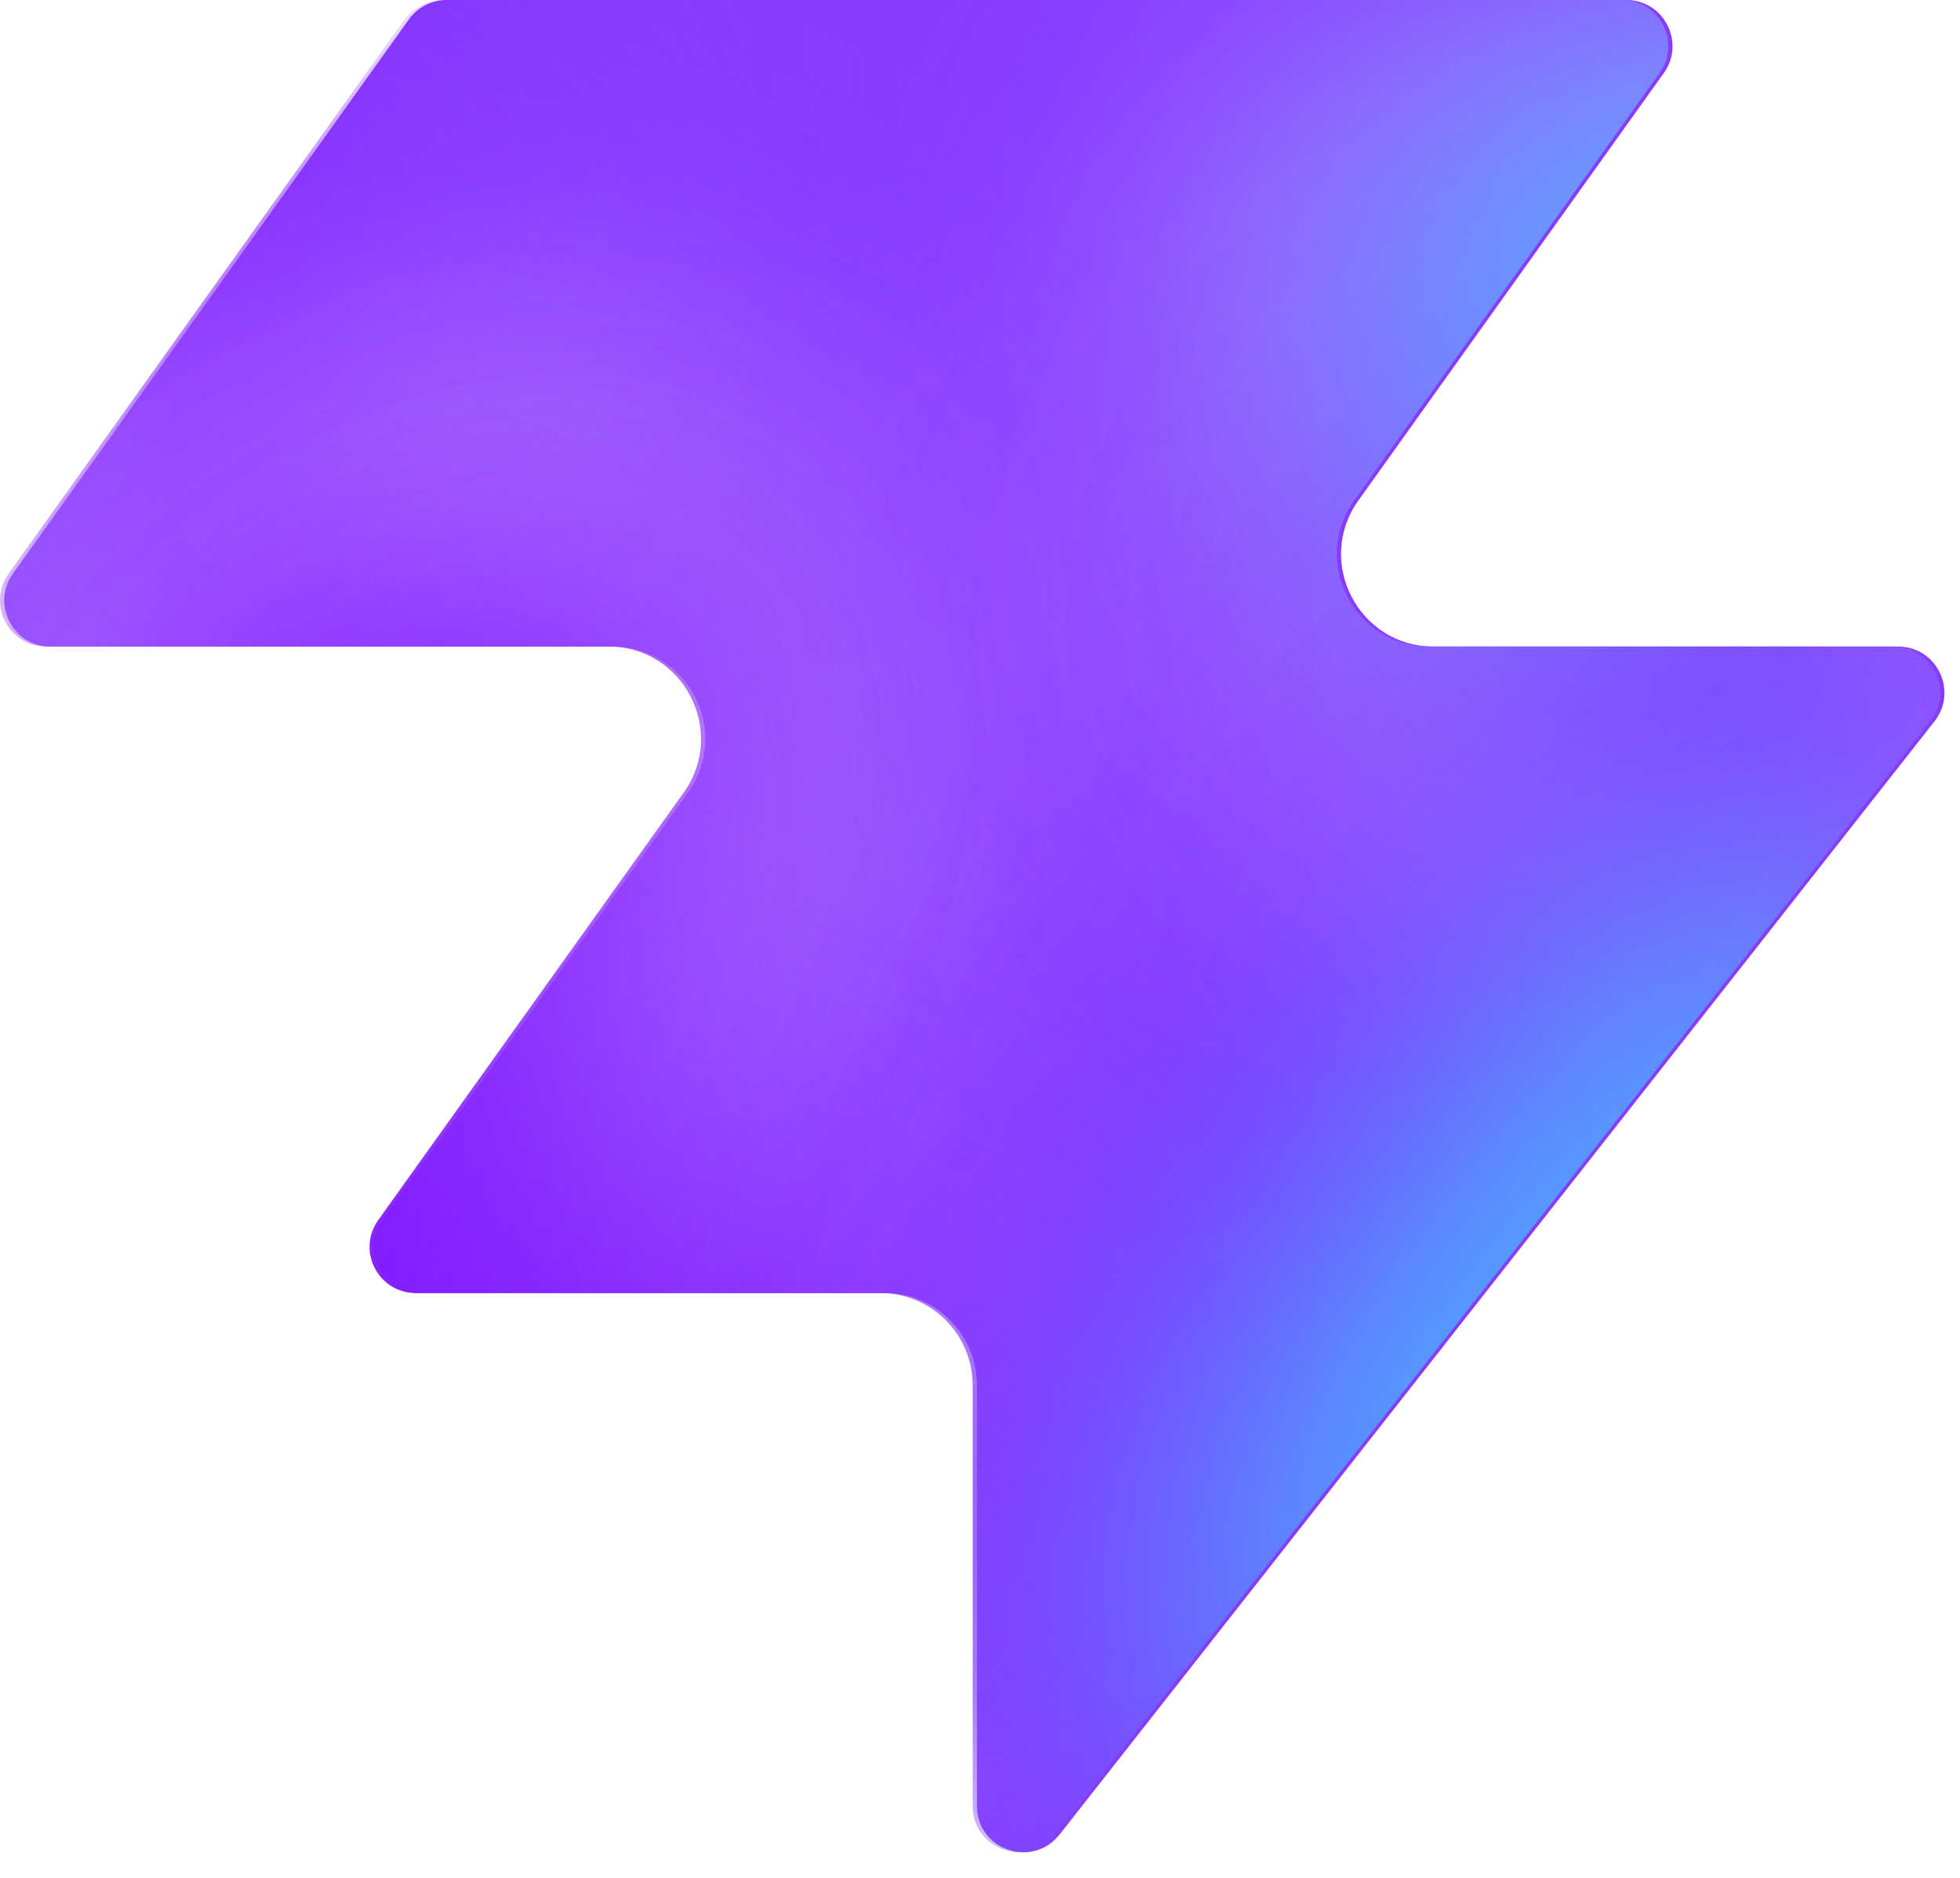
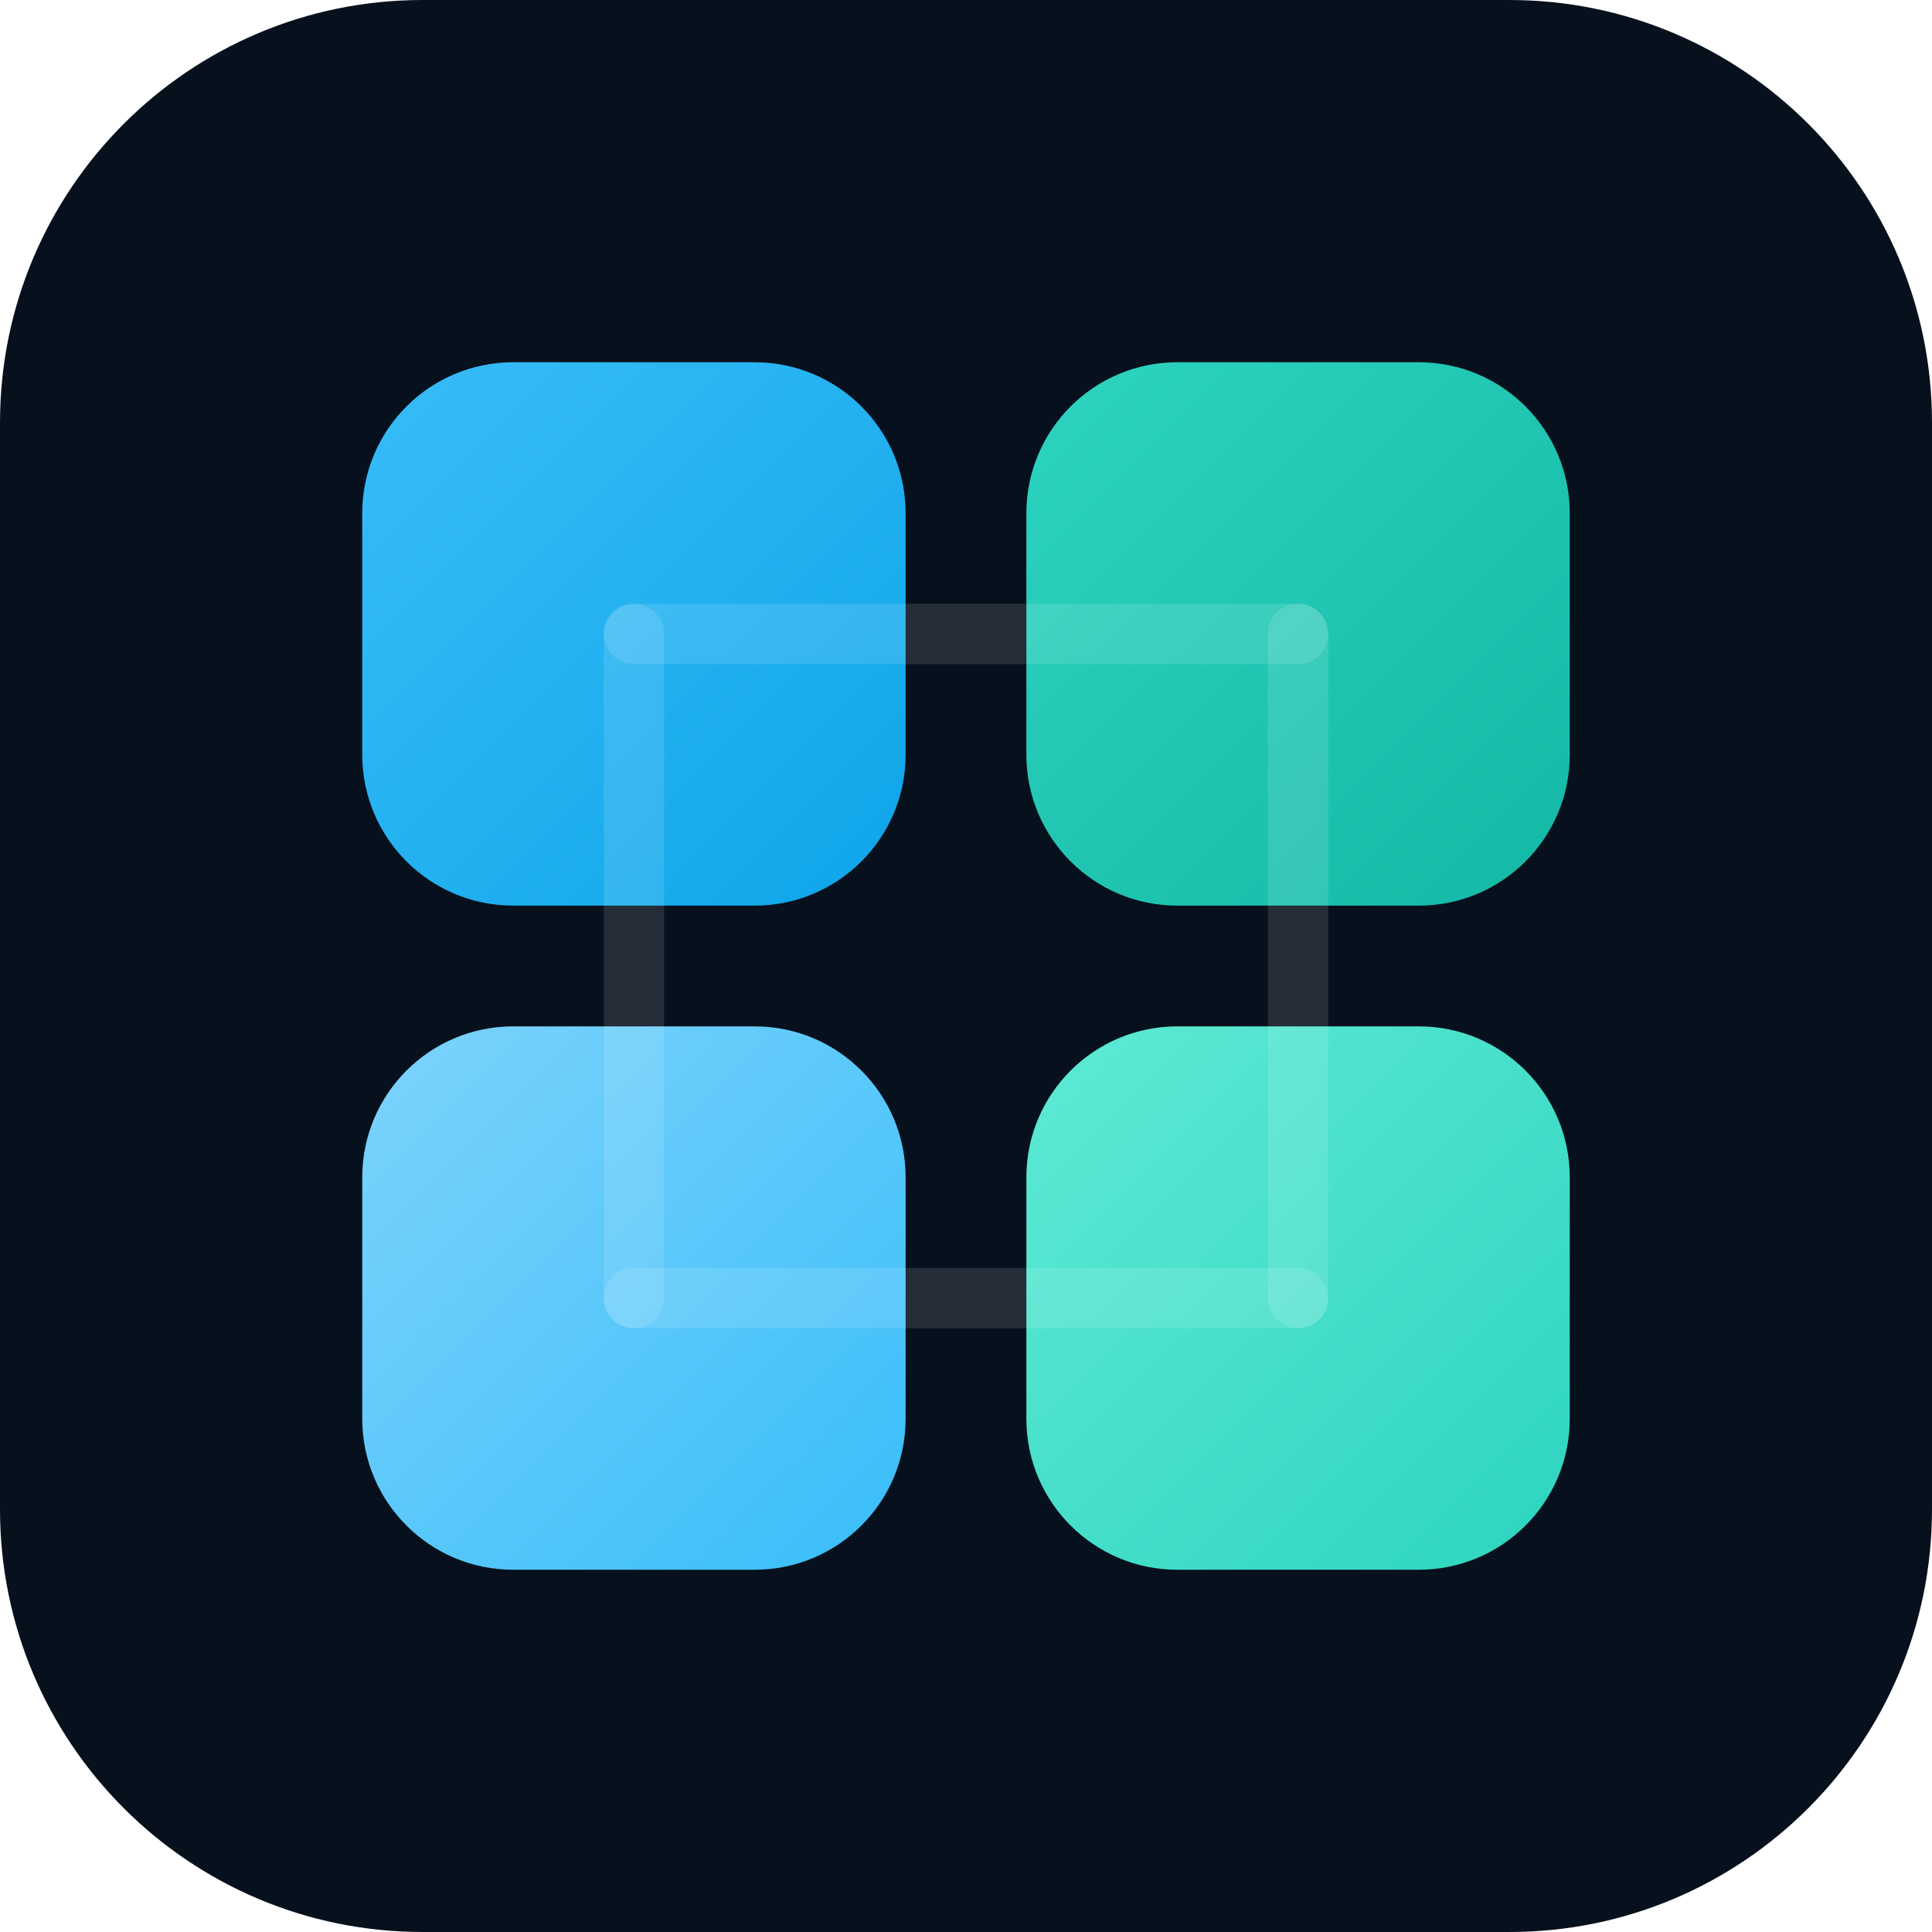
- <svg xmlns="http://www.w3.org/2000/svg" width="48" height="46" fill="none" viewBox="0 0 48 46">
-   <path fill="#863bff" d="M25.946 44.938c-.664.845-2.021.375-2.021-.698V33.937a2.26 2.26 0 0 0-2.262-2.262H10.287c-.92 0-1.456-1.04-.92-1.788l7.48-10.471c1.07-1.497 0-3.578-1.842-3.578H1.237c-.92 0-1.456-1.04-.92-1.788L10.013.474c.214-.297.556-.474.92-.474h28.894c.92 0 1.456 1.04.92 1.788l-7.48 10.471c-1.07 1.498 0 3.579 1.842 3.579h11.377c.943 0 1.473 1.088.89 1.83L25.947 44.94z" style="fill:#863bff;fill:color(display-p3 .525 .23 1);fill-opacity:1" />
-   <mask id="a" width="48" height="46" x="0" y="0" maskUnits="userSpaceOnUse" style="mask-type:alpha">
-     <path fill="#000" d="M25.842 44.938c-.664.844-2.021.375-2.021-.698V33.937a2.26 2.26 0 0 0-2.262-2.262H10.183c-.92 0-1.456-1.04-.92-1.788l7.48-10.471c1.07-1.498 0-3.579-1.842-3.579H1.133c-.92 0-1.456-1.04-.92-1.787L9.91.473c.214-.297.556-.474.92-.474h28.894c.92 0 1.456 1.04.92 1.788l-7.48 10.471c-1.07 1.498 0 3.578 1.842 3.578h11.377c.943 0 1.473 1.088.89 1.832L25.843 44.94z" style="fill:#000;fill-opacity:1" />
-   </mask>
-   <g mask="url(#a)">
-     <g filter="url(#b)">
-       <ellipse cx="5.508" cy="14.704" fill="#ede6ff" rx="5.508" ry="14.704" style="fill:#ede6ff;fill:color(display-p3 .927 .903 1);fill-opacity:1" transform="matrix(.00324 1 1 -.00324 -4.47 31.516)" />
-     </g>
-     <g filter="url(#c)">
-       <ellipse cx="10.399" cy="29.851" fill="#ede6ff" rx="10.399" ry="29.851" style="fill:#ede6ff;fill:color(display-p3 .927 .903 1);fill-opacity:1" transform="matrix(.00324 1 1 -.00324 -39.328 7.883)" />
-     </g>
-     <g filter="url(#d)">
-       <ellipse cx="5.508" cy="30.487" fill="#7e14ff" rx="5.508" ry="30.487" style="fill:#7e14ff;fill:color(display-p3 .492 .077 1);fill-opacity:1" transform="rotate(89.814 -25.913 -14.639)scale(1 -1)" />
-     </g>
-     <g filter="url(#e)">
-       <ellipse cx="5.508" cy="30.599" fill="#7e14ff" rx="5.508" ry="30.599" style="fill:#7e14ff;fill:color(display-p3 .492 .077 1);fill-opacity:1" transform="rotate(89.814 -32.644 -3.334)scale(1 -1)" />
-     </g>
-     <g filter="url(#f)">
-       <ellipse cx="5.508" cy="30.599" fill="#7e14ff" rx="5.508" ry="30.599" style="fill:#7e14ff;fill:color(display-p3 .492 .077 1);fill-opacity:1" transform="matrix(.00324 1 1 -.00324 -34.34 30.47)" />
-     </g>
-     <g filter="url(#g)">
-       <ellipse cx="14.072" cy="22.078" fill="#ede6ff" rx="14.072" ry="22.078" style="fill:#ede6ff;fill:color(display-p3 .927 .903 1);fill-opacity:1" transform="rotate(93.35 24.506 48.493)scale(-1 1)" />
-     </g>
-     <g filter="url(#h)">
-       <ellipse cx="3.47" cy="21.501" fill="#7e14ff" rx="3.47" ry="21.501" style="fill:#7e14ff;fill:color(display-p3 .492 .077 1);fill-opacity:1" transform="rotate(89.009 28.708 47.59)scale(-1 1)" />
-     </g>
-     <g filter="url(#i)">
-       <ellipse cx="3.47" cy="21.501" fill="#7e14ff" rx="3.47" ry="21.501" style="fill:#7e14ff;fill:color(display-p3 .492 .077 1);fill-opacity:1" transform="rotate(89.009 28.708 47.59)scale(-1 1)" />
-     </g>
-     <g filter="url(#j)">
-       <ellipse cx=".387" cy="8.972" fill="#7e14ff" rx="4.407" ry="29.108" style="fill:#7e14ff;fill:color(display-p3 .492 .077 1);fill-opacity:1" transform="rotate(39.51 .387 8.972)" />
-     </g>
-     <g filter="url(#k)">
-       <ellipse cx="47.523" cy="-6.092" fill="#7e14ff" rx="4.407" ry="29.108" style="fill:#7e14ff;fill:color(display-p3 .492 .077 1);fill-opacity:1" transform="rotate(37.892 47.523 -6.092)" />
-     </g>
-     <g filter="url(#l)">
-       <ellipse cx="41.412" cy="6.333" fill="#47bfff" rx="5.971" ry="9.665" style="fill:#47bfff;fill:color(display-p3 .28 .748 1);fill-opacity:1" transform="rotate(37.892 41.412 6.333)" />
-     </g>
-     <g filter="url(#m)">
-       <ellipse cx="-1.879" cy="38.332" fill="#7e14ff" rx="4.407" ry="29.108" style="fill:#7e14ff;fill:color(display-p3 .492 .077 1);fill-opacity:1" transform="rotate(37.892 -1.88 38.332)" />
-     </g>
-     <g filter="url(#n)">
-       <ellipse cx="-1.879" cy="38.332" fill="#7e14ff" rx="4.407" ry="29.108" style="fill:#7e14ff;fill:color(display-p3 .492 .077 1);fill-opacity:1" transform="rotate(37.892 -1.88 38.332)" />
-     </g>
-     <g filter="url(#o)">
-       <ellipse cx="35.651" cy="29.907" fill="#7e14ff" rx="4.407" ry="29.108" style="fill:#7e14ff;fill:color(display-p3 .492 .077 1);fill-opacity:1" transform="rotate(37.892 35.651 29.907)" />
-     </g>
-     <g filter="url(#p)">
-       <ellipse cx="38.418" cy="32.4" fill="#47bfff" rx="5.971" ry="15.297" style="fill:#47bfff;fill:color(display-p3 .28 .748 1);fill-opacity:1" transform="rotate(37.892 38.418 32.4)" />
-     </g>
-   </g>
+ <svg xmlns="http://www.w3.org/2000/svg" width="256" height="256" viewBox="0 0 256 256" fill="none">
+   <rect width="256" height="256" rx="56" fill="#07111D" />
+   <rect x="48" y="48" width="72" height="72" rx="20" fill="url(#paint0_linear)" />
+   <rect x="136" y="48" width="72" height="72" rx="20" fill="url(#paint1_linear)" />
+   <rect x="48" y="136" width="72" height="72" rx="20" fill="url(#paint2_linear)" />
+   <rect x="136" y="136" width="72" height="72" rx="20" fill="url(#paint3_linear)" />
+   <path d="M84 84H172" stroke="rgba(255,255,255,0.12)" stroke-width="8" stroke-linecap="round" />
+   <path d="M84 172H172" stroke="rgba(255,255,255,0.12)" stroke-width="8" stroke-linecap="round" />
+   <path d="M84 84V172" stroke="rgba(255,255,255,0.12)" stroke-width="8" stroke-linecap="round" />
+   <path d="M172 84V172" stroke="rgba(255,255,255,0.12)" stroke-width="8" stroke-linecap="round" />
  <defs>
-     <filter id="b" width="60.045" height="41.654" x="-19.77" y="16.149" color-interpolation-filters="sRGB" filterUnits="userSpaceOnUse">
-       <feFlood flood-opacity="0" result="BackgroundImageFix" />
-       <feBlend in="SourceGraphic" in2="BackgroundImageFix" result="shape" />
-       <feGaussianBlur result="effect1_foregroundBlur_2002_17158" stdDeviation="7.659" />
-     </filter>
-     <filter id="c" width="90.34" height="51.437" x="-54.613" y="-7.533" color-interpolation-filters="sRGB" filterUnits="userSpaceOnUse">
-       <feFlood flood-opacity="0" result="BackgroundImageFix" />
-       <feBlend in="SourceGraphic" in2="BackgroundImageFix" result="shape" />
-       <feGaussianBlur result="effect1_foregroundBlur_2002_17158" stdDeviation="7.659" />
-     </filter>
-     <filter id="d" width="79.355" height="29.4" x="-49.64" y="2.03" color-interpolation-filters="sRGB" filterUnits="userSpaceOnUse">
-       <feFlood flood-opacity="0" result="BackgroundImageFix" />
-       <feBlend in="SourceGraphic" in2="BackgroundImageFix" result="shape" />
-       <feGaussianBlur result="effect1_foregroundBlur_2002_17158" stdDeviation="4.596" />
-     </filter>
-     <filter id="e" width="79.579" height="29.4" x="-45.045" y="20.029" color-interpolation-filters="sRGB" filterUnits="userSpaceOnUse">
-       <feFlood flood-opacity="0" result="BackgroundImageFix" />
-       <feBlend in="SourceGraphic" in2="BackgroundImageFix" result="shape" />
-       <feGaussianBlur result="effect1_foregroundBlur_2002_17158" stdDeviation="4.596" />
-     </filter>
-     <filter id="f" width="79.579" height="29.4" x="-43.513" y="21.178" color-interpolation-filters="sRGB" filterUnits="userSpaceOnUse">
-       <feFlood flood-opacity="0" result="BackgroundImageFix" />
-       <feBlend in="SourceGraphic" in2="BackgroundImageFix" result="shape" />
-       <feGaussianBlur result="effect1_foregroundBlur_2002_17158" stdDeviation="4.596" />
-     </filter>
-     <filter id="g" width="74.749" height="58.852" x="15.756" y="-17.901" color-interpolation-filters="sRGB" filterUnits="userSpaceOnUse">
-       <feFlood flood-opacity="0" result="BackgroundImageFix" />
-       <feBlend in="SourceGraphic" in2="BackgroundImageFix" result="shape" />
-       <feGaussianBlur result="effect1_foregroundBlur_2002_17158" stdDeviation="7.659" />
-     </filter>
-     <filter id="h" width="61.377" height="25.362" x="23.548" y="2.284" color-interpolation-filters="sRGB" filterUnits="userSpaceOnUse">
-       <feFlood flood-opacity="0" result="BackgroundImageFix" />
-       <feBlend in="SourceGraphic" in2="BackgroundImageFix" result="shape" />
-       <feGaussianBlur result="effect1_foregroundBlur_2002_17158" stdDeviation="4.596" />
-     </filter>
-     <filter id="i" width="61.377" height="25.362" x="23.548" y="2.284" color-interpolation-filters="sRGB" filterUnits="userSpaceOnUse">
-       <feFlood flood-opacity="0" result="BackgroundImageFix" />
-       <feBlend in="SourceGraphic" in2="BackgroundImageFix" result="shape" />
-       <feGaussianBlur result="effect1_foregroundBlur_2002_17158" stdDeviation="4.596" />
-     </filter>
-     <filter id="j" width="56.045" height="63.649" x="-27.636" y="-22.853" color-interpolation-filters="sRGB" filterUnits="userSpaceOnUse">
-       <feFlood flood-opacity="0" result="BackgroundImageFix" />
-       <feBlend in="SourceGraphic" in2="BackgroundImageFix" result="shape" />
-       <feGaussianBlur result="effect1_foregroundBlur_2002_17158" stdDeviation="4.596" />
-     </filter>
-     <filter id="k" width="54.814" height="64.646" x="20.116" y="-38.415" color-interpolation-filters="sRGB" filterUnits="userSpaceOnUse">
-       <feFlood flood-opacity="0" result="BackgroundImageFix" />
-       <feBlend in="SourceGraphic" in2="BackgroundImageFix" result="shape" />
-       <feGaussianBlur result="effect1_foregroundBlur_2002_17158" stdDeviation="4.596" />
-     </filter>
-     <filter id="l" width="33.541" height="35.313" x="24.641" y="-11.323" color-interpolation-filters="sRGB" filterUnits="userSpaceOnUse">
-       <feFlood flood-opacity="0" result="BackgroundImageFix" />
-       <feBlend in="SourceGraphic" in2="BackgroundImageFix" result="shape" />
-       <feGaussianBlur result="effect1_foregroundBlur_2002_17158" stdDeviation="4.596" />
-     </filter>
-     <filter id="m" width="54.814" height="64.646" x="-29.286" y="6.009" color-interpolation-filters="sRGB" filterUnits="userSpaceOnUse">
-       <feFlood flood-opacity="0" result="BackgroundImageFix" />
-       <feBlend in="SourceGraphic" in2="BackgroundImageFix" result="shape" />
-       <feGaussianBlur result="effect1_foregroundBlur_2002_17158" stdDeviation="4.596" />
-     </filter>
-     <filter id="n" width="54.814" height="64.646" x="-29.286" y="6.009" color-interpolation-filters="sRGB" filterUnits="userSpaceOnUse">
-       <feFlood flood-opacity="0" result="BackgroundImageFix" />
-       <feBlend in="SourceGraphic" in2="BackgroundImageFix" result="shape" />
-       <feGaussianBlur result="effect1_foregroundBlur_2002_17158" stdDeviation="4.596" />
-     </filter>
-     <filter id="o" width="54.814" height="64.646" x="8.244" y="-2.416" color-interpolation-filters="sRGB" filterUnits="userSpaceOnUse">
-       <feFlood flood-opacity="0" result="BackgroundImageFix" />
-       <feBlend in="SourceGraphic" in2="BackgroundImageFix" result="shape" />
-       <feGaussianBlur result="effect1_foregroundBlur_2002_17158" stdDeviation="4.596" />
-     </filter>
-     <filter id="p" width="39.409" height="43.623" x="18.713" y="10.588" color-interpolation-filters="sRGB" filterUnits="userSpaceOnUse">
-       <feFlood flood-opacity="0" result="BackgroundImageFix" />
-       <feBlend in="SourceGraphic" in2="BackgroundImageFix" result="shape" />
-       <feGaussianBlur result="effect1_foregroundBlur_2002_17158" stdDeviation="4.596" />
-     </filter>
+     <linearGradient id="paint0_linear" x1="48" y1="48" x2="120" y2="120" gradientUnits="userSpaceOnUse">
+       <stop stop-color="#38BDF8" />
+       <stop offset="1" stop-color="#0EA5E9" />
+     </linearGradient>
+     <linearGradient id="paint1_linear" x1="136" y1="48" x2="208" y2="120" gradientUnits="userSpaceOnUse">
+       <stop stop-color="#2DD4BF" />
+       <stop offset="1" stop-color="#14B8A6" />
+     </linearGradient>
+     <linearGradient id="paint2_linear" x1="48" y1="136" x2="120" y2="208" gradientUnits="userSpaceOnUse">
+       <stop stop-color="#7DD3FC" />
+       <stop offset="1" stop-color="#38BDF8" />
+     </linearGradient>
+     <linearGradient id="paint3_linear" x1="136" y1="136" x2="208" y2="208" gradientUnits="userSpaceOnUse">
+       <stop stop-color="#5EEAD4" />
+       <stop offset="1" stop-color="#2DD4BF" />
+     </linearGradient>
  </defs>
</svg>
